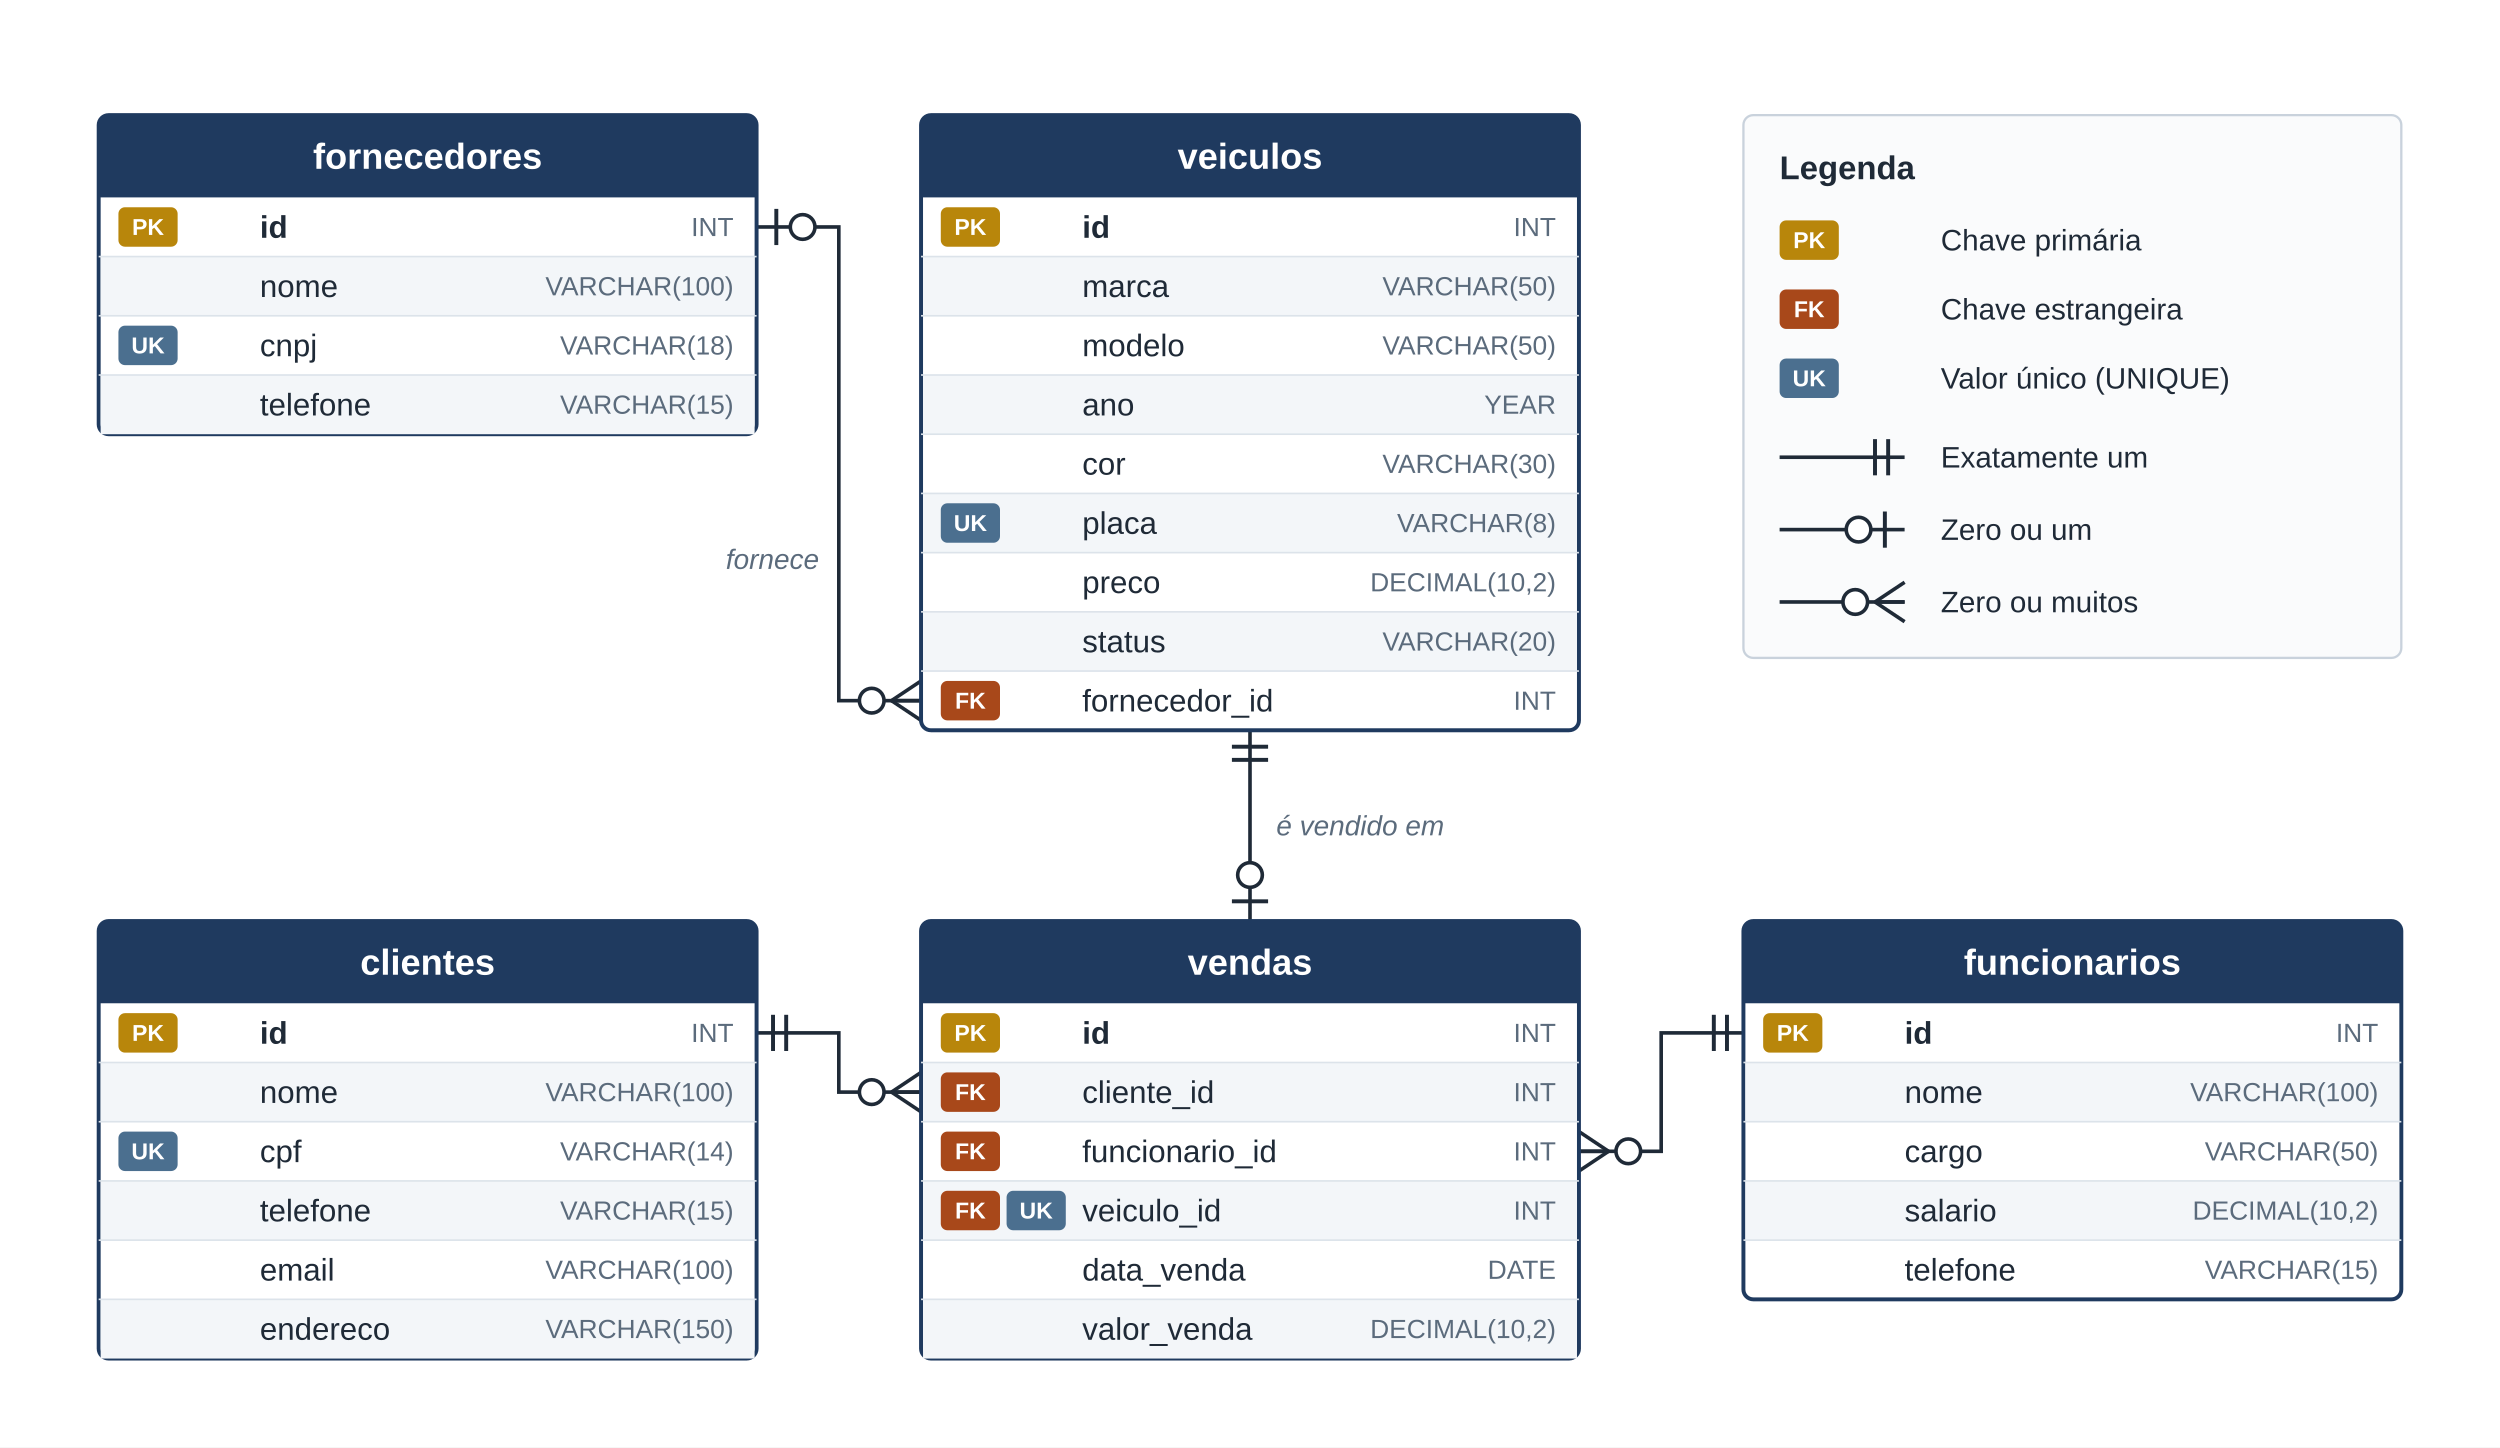
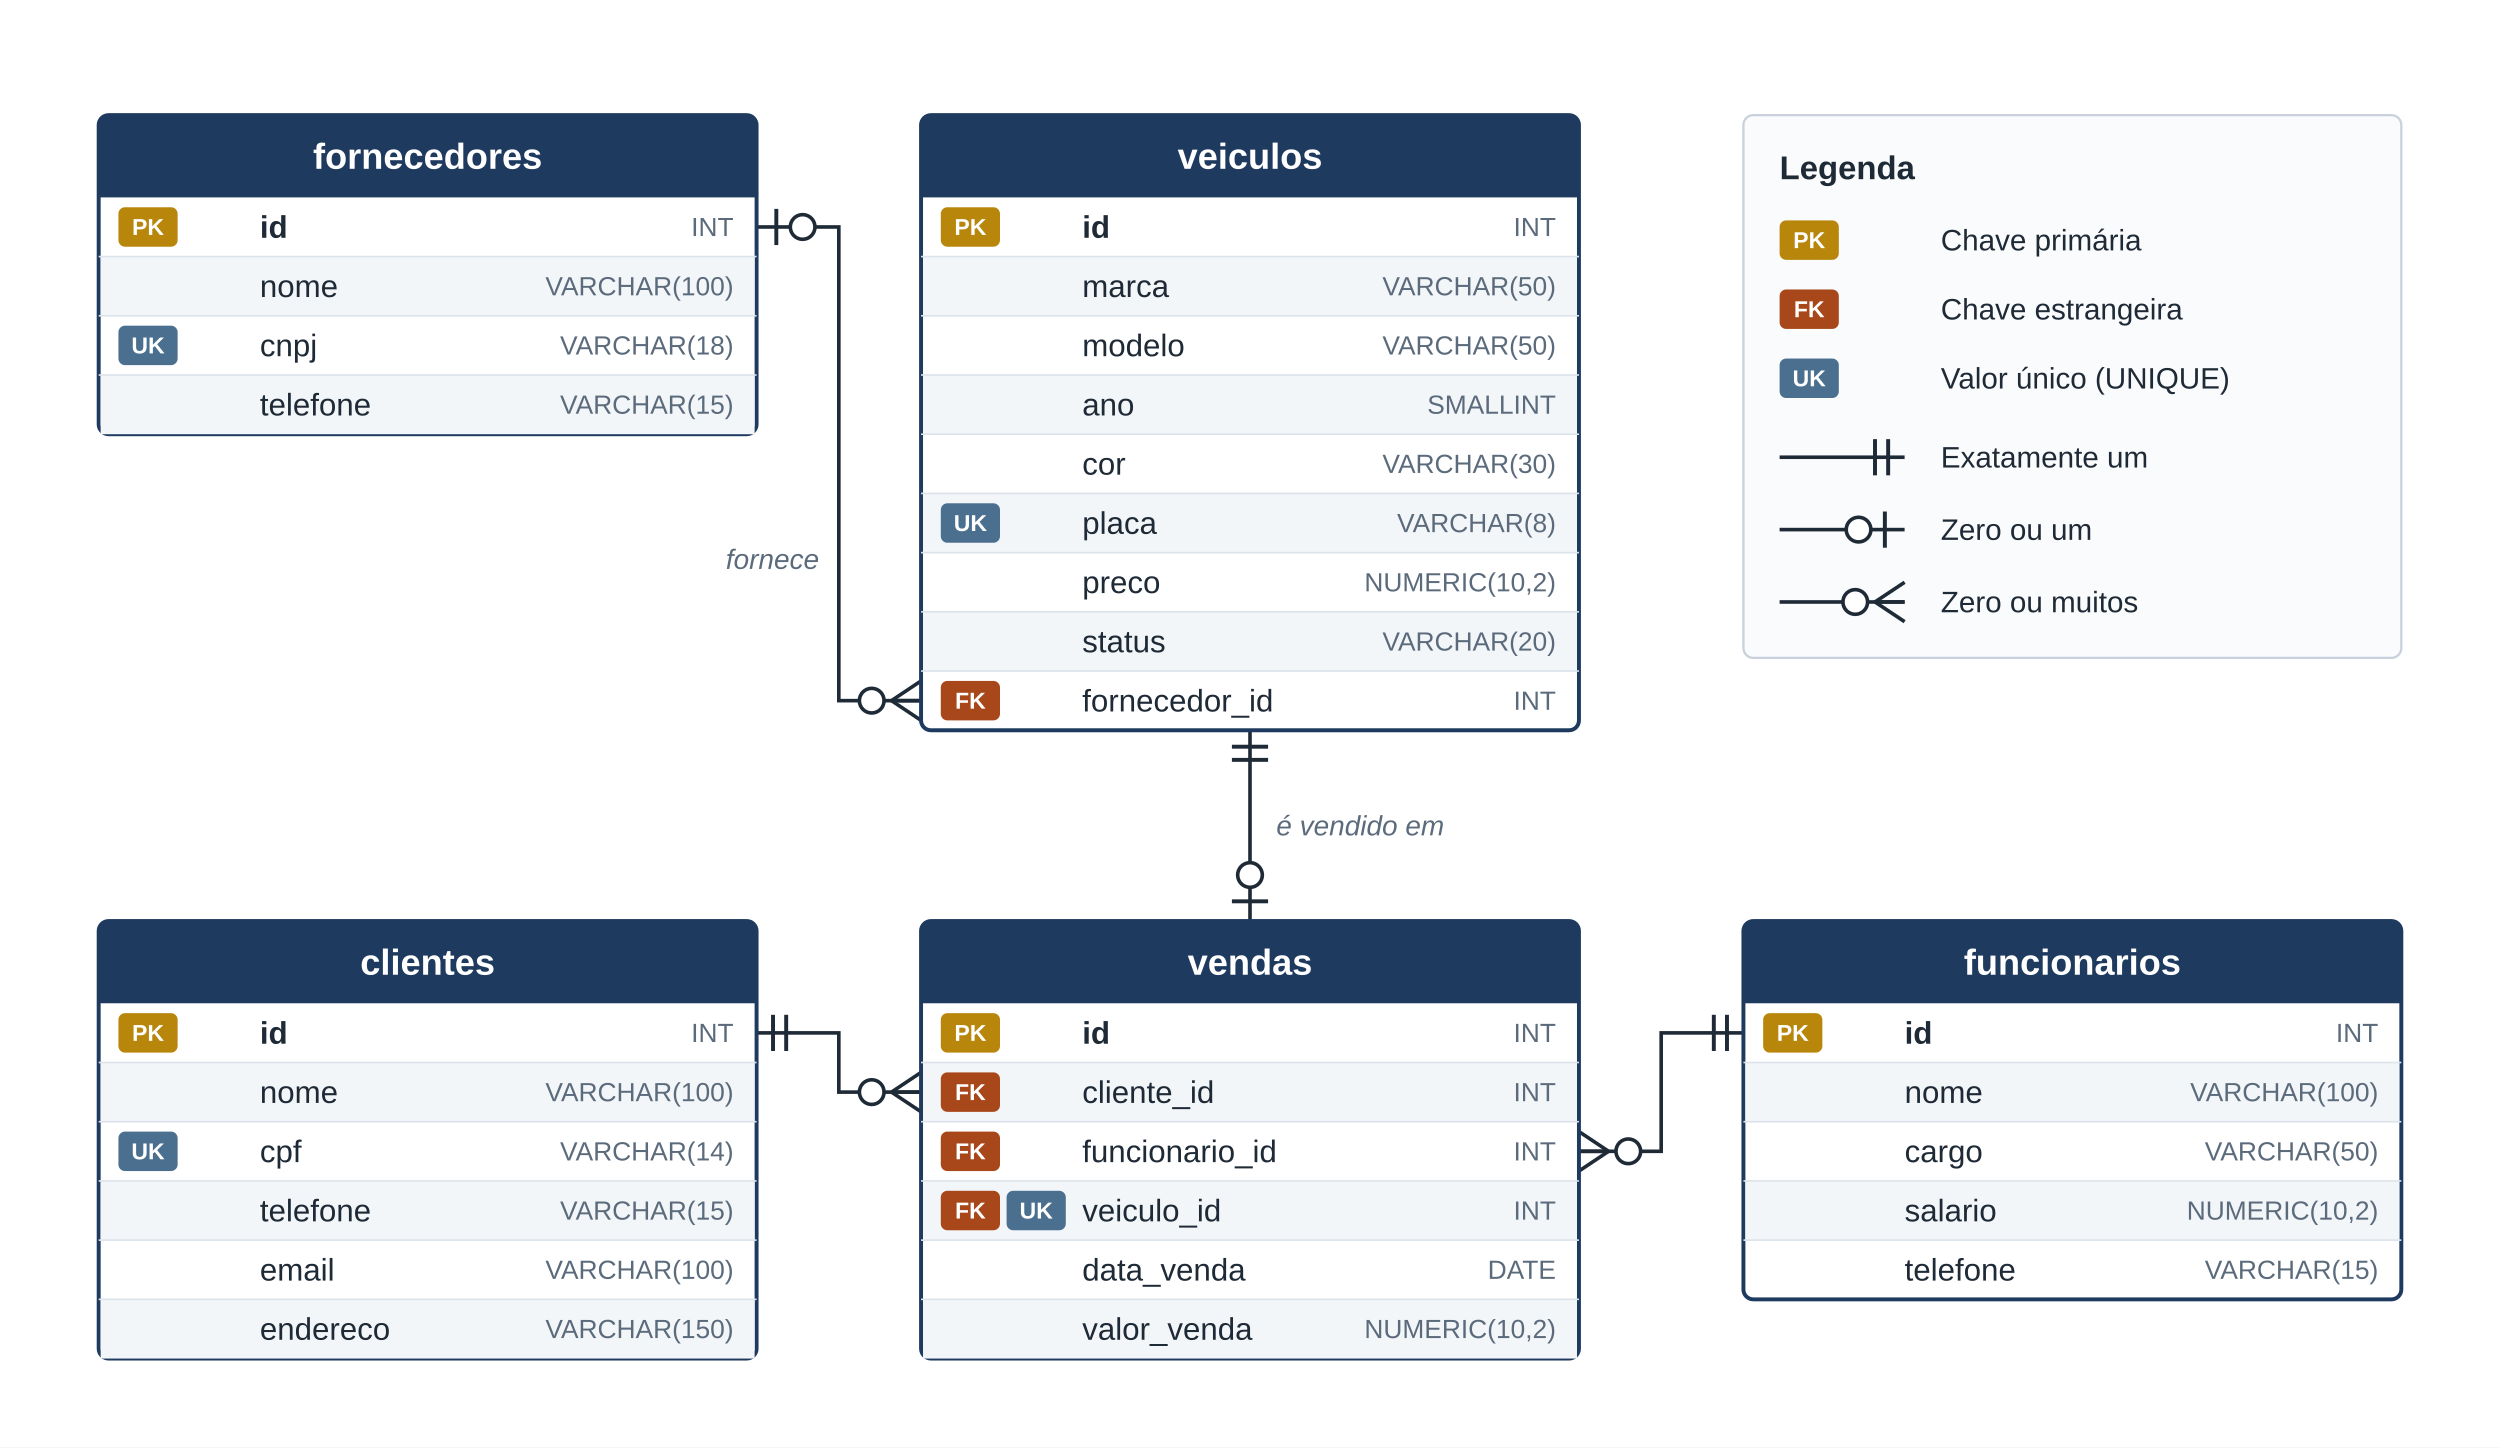
<svg xmlns="http://www.w3.org/2000/svg" width="1520" height="880" viewBox="0 0 1520 880">
  <rect width="1520" height="880" fill="#FFFFFF" />
  <polyline points="460,138.0 510,138.0 510,426.0 560,426.0" fill="none" stroke="#1F2A37" stroke-width="2.2" />
  <line x1="472.0" y1="127.0" x2="472.0" y2="149.0" stroke="#1F2A37" stroke-width="2.4" />
  <circle cx="488.0" cy="138.0" r="7.5" fill="#FFFFFF" stroke="#1F2A37" stroke-width="2.2" />
  <line x1="542.0" y1="426.0" x2="560.0" y2="438.0" stroke="#1F2A37" stroke-width="2.2" />
  <line x1="542.0" y1="426.0" x2="560.0" y2="426.0" stroke="#1F2A37" stroke-width="2.2" />
  <line x1="542.0" y1="426.0" x2="560.0" y2="414.0" stroke="#1F2A37" stroke-width="2.2" />
  <circle cx="530.0" cy="426.0" r="7.5" fill="#FFFFFF" stroke="#1F2A37" stroke-width="2.2" />
  <line x1="760.0" y1="444.0" x2="760.0" y2="560.0" stroke="#1F2A37" stroke-width="2.2" />
  <line x1="771.0" y1="454.0" x2="749.0" y2="454.0" stroke="#1F2A37" stroke-width="2.4" />
  <line x1="771.0" y1="462.0" x2="749.0" y2="462.0" stroke="#1F2A37" stroke-width="2.4" />
  <line x1="749.0" y1="548.0" x2="771.0" y2="548.0" stroke="#1F2A37" stroke-width="2.4" />
  <circle cx="760.0" cy="532.0" r="7.5" fill="#FFFFFF" stroke="#1F2A37" stroke-width="2.2" />
  <polyline points="460,628.0 510,628.0 510,664.0 560,664.0" fill="none" stroke="#1F2A37" stroke-width="2.2" />
  <line x1="470.0" y1="617.0" x2="470.0" y2="639.0" stroke="#1F2A37" stroke-width="2.4" />
  <line x1="478.0" y1="617.0" x2="478.0" y2="639.0" stroke="#1F2A37" stroke-width="2.4" />
  <line x1="542.0" y1="664.0" x2="560.0" y2="676.0" stroke="#1F2A37" stroke-width="2.2" />
  <line x1="542.0" y1="664.0" x2="560.0" y2="664.0" stroke="#1F2A37" stroke-width="2.2" />
  <line x1="542.0" y1="664.0" x2="560.0" y2="652.0" stroke="#1F2A37" stroke-width="2.2" />
  <circle cx="530.0" cy="664.0" r="7.5" fill="#FFFFFF" stroke="#1F2A37" stroke-width="2.2" />
  <polyline points="1060,628.0 1010,628.0 1010,700.0 960,700.0" fill="none" stroke="#1F2A37" stroke-width="2.2" />
  <line x1="1050.0" y1="639.0" x2="1050.0" y2="617.0" stroke="#1F2A37" stroke-width="2.4" />
  <line x1="1042.0" y1="639.0" x2="1042.0" y2="617.0" stroke="#1F2A37" stroke-width="2.4" />
  <line x1="978.0" y1="700.0" x2="960.0" y2="688.0" stroke="#1F2A37" stroke-width="2.2" />
  <line x1="978.0" y1="700.0" x2="960.0" y2="700.0" stroke="#1F2A37" stroke-width="2.2" />
  <line x1="978.0" y1="700.0" x2="960.0" y2="712.0" stroke="#1F2A37" stroke-width="2.2" />
  <circle cx="990.0" cy="700.0" r="7.5" fill="#FFFFFF" stroke="#1F2A37" stroke-width="2.2" />
  <rect x="60" y="70" width="400" height="194" rx="6" fill="#FFFFFF" stroke="#1F3A5F" stroke-width="2.4" />
  <path d="M60,120 v-44 a6,6 0 0 1 6,-6 h388 a6,6 0 0 1 6,6 v44 z" fill="#1F3A5F" />
  <text x="260.0" y="95.0" font-family="Arial, 'Liberation Sans', Helvetica, sans-serif" font-size="22" font-weight="bold" fill="#FFFFFF" text-anchor="middle" dominant-baseline="central">fornecedores</text>
  <rect x="72" y="126.0" width="36" height="24" rx="4" fill="#B8860B" />
  <text x="90.0" y="138.0" font-family="Arial, 'Liberation Sans', Helvetica, sans-serif" font-size="14" font-weight="bold" fill="#FFFFFF" text-anchor="middle" dominant-baseline="central">PK</text>
  <text x="158.0" y="138.0" font-family="Arial, 'Liberation Sans', Helvetica, sans-serif" font-size="19" font-weight="bold" fill="#1F2A37" text-anchor="start" dominant-baseline="central">id</text>
  <text x="446.0" y="138.0" font-family="Arial, 'Liberation Sans', Helvetica, sans-serif" font-size="16" font-weight="normal" fill="#5B6B7C" text-anchor="end" dominant-baseline="central">INT</text>
  <rect x="61.2" y="156.0" width="397.6" height="36" fill="#F3F6F9" />
  <line x1="60.0" y1="156.0" x2="460.0" y2="156.0" stroke="#DCE3EA" stroke-width="1" />
  <text x="158.0" y="174.0" font-family="Arial, 'Liberation Sans', Helvetica, sans-serif" font-size="19" font-weight="normal" fill="#1F2A37" text-anchor="start" dominant-baseline="central">nome</text>
  <text x="446.0" y="174.0" font-family="Arial, 'Liberation Sans', Helvetica, sans-serif" font-size="16" font-weight="normal" fill="#5B6B7C" text-anchor="end" dominant-baseline="central">VARCHAR(100)</text>
  <line x1="60.0" y1="192.0" x2="460.0" y2="192.0" stroke="#DCE3EA" stroke-width="1" />
  <rect x="72" y="198.0" width="36" height="24" rx="4" fill="#4B6F8F" />
  <text x="90.0" y="210.0" font-family="Arial, 'Liberation Sans', Helvetica, sans-serif" font-size="14" font-weight="bold" fill="#FFFFFF" text-anchor="middle" dominant-baseline="central">UK</text>
  <text x="158.0" y="210.0" font-family="Arial, 'Liberation Sans', Helvetica, sans-serif" font-size="19" font-weight="normal" fill="#1F2A37" text-anchor="start" dominant-baseline="central">cnpj</text>
  <text x="446.0" y="210.0" font-family="Arial, 'Liberation Sans', Helvetica, sans-serif" font-size="16" font-weight="normal" fill="#5B6B7C" text-anchor="end" dominant-baseline="central">VARCHAR(18)</text>
  <rect x="61.2" y="228.0" width="397.6" height="36" fill="#F3F6F9" />
  <line x1="60.0" y1="228.0" x2="460.0" y2="228.0" stroke="#DCE3EA" stroke-width="1" />
  <text x="158.0" y="246.0" font-family="Arial, 'Liberation Sans', Helvetica, sans-serif" font-size="19" font-weight="normal" fill="#1F2A37" text-anchor="start" dominant-baseline="central">telefone</text>
  <text x="446.0" y="246.0" font-family="Arial, 'Liberation Sans', Helvetica, sans-serif" font-size="16" font-weight="normal" fill="#5B6B7C" text-anchor="end" dominant-baseline="central">VARCHAR(15)</text>
  <rect x="560" y="70" width="400" height="374" rx="6" fill="#FFFFFF" stroke="#1F3A5F" stroke-width="2.4" />
  <path d="M560,120 v-44 a6,6 0 0 1 6,-6 h388 a6,6 0 0 1 6,6 v44 z" fill="#1F3A5F" />
  <text x="760.0" y="95.0" font-family="Arial, 'Liberation Sans', Helvetica, sans-serif" font-size="22" font-weight="bold" fill="#FFFFFF" text-anchor="middle" dominant-baseline="central">veiculos</text>
  <rect x="572" y="126.0" width="36" height="24" rx="4" fill="#B8860B" />
  <text x="590.0" y="138.0" font-family="Arial, 'Liberation Sans', Helvetica, sans-serif" font-size="14" font-weight="bold" fill="#FFFFFF" text-anchor="middle" dominant-baseline="central">PK</text>
  <text x="658.0" y="138.0" font-family="Arial, 'Liberation Sans', Helvetica, sans-serif" font-size="19" font-weight="bold" fill="#1F2A37" text-anchor="start" dominant-baseline="central">id</text>
  <text x="946.0" y="138.0" font-family="Arial, 'Liberation Sans', Helvetica, sans-serif" font-size="16" font-weight="normal" fill="#5B6B7C" text-anchor="end" dominant-baseline="central">INT</text>
  <rect x="561.2" y="156.0" width="397.6" height="36" fill="#F3F6F9" />
  <line x1="560.0" y1="156.0" x2="960.0" y2="156.0" stroke="#DCE3EA" stroke-width="1" />
  <text x="658.0" y="174.0" font-family="Arial, 'Liberation Sans', Helvetica, sans-serif" font-size="19" font-weight="normal" fill="#1F2A37" text-anchor="start" dominant-baseline="central">marca</text>
  <text x="946.0" y="174.0" font-family="Arial, 'Liberation Sans', Helvetica, sans-serif" font-size="16" font-weight="normal" fill="#5B6B7C" text-anchor="end" dominant-baseline="central">VARCHAR(50)</text>
  <line x1="560.0" y1="192.0" x2="960.0" y2="192.0" stroke="#DCE3EA" stroke-width="1" />
  <text x="658.0" y="210.0" font-family="Arial, 'Liberation Sans', Helvetica, sans-serif" font-size="19" font-weight="normal" fill="#1F2A37" text-anchor="start" dominant-baseline="central">modelo</text>
  <text x="946.0" y="210.0" font-family="Arial, 'Liberation Sans', Helvetica, sans-serif" font-size="16" font-weight="normal" fill="#5B6B7C" text-anchor="end" dominant-baseline="central">VARCHAR(50)</text>
  <rect x="561.2" y="228.0" width="397.6" height="36" fill="#F3F6F9" />
  <line x1="560.0" y1="228.0" x2="960.0" y2="228.0" stroke="#DCE3EA" stroke-width="1" />
  <text x="658.0" y="246.0" font-family="Arial, 'Liberation Sans', Helvetica, sans-serif" font-size="19" font-weight="normal" fill="#1F2A37" text-anchor="start" dominant-baseline="central">ano</text>
-   <text x="946.0" y="246.0" font-family="Arial, 'Liberation Sans', Helvetica, sans-serif" font-size="16" font-weight="normal" fill="#5B6B7C" text-anchor="end" dominant-baseline="central">YEAR</text>
+   <text x="946.0" y="246.0" font-family="Arial, 'Liberation Sans', Helvetica, sans-serif" font-size="16" font-weight="normal" fill="#5B6B7C" text-anchor="end" dominant-baseline="central">SMALLINT</text>
  <line x1="560.0" y1="264.0" x2="960.0" y2="264.0" stroke="#DCE3EA" stroke-width="1" />
  <text x="658.0" y="282.0" font-family="Arial, 'Liberation Sans', Helvetica, sans-serif" font-size="19" font-weight="normal" fill="#1F2A37" text-anchor="start" dominant-baseline="central">cor</text>
  <text x="946.0" y="282.0" font-family="Arial, 'Liberation Sans', Helvetica, sans-serif" font-size="16" font-weight="normal" fill="#5B6B7C" text-anchor="end" dominant-baseline="central">VARCHAR(30)</text>
  <rect x="561.2" y="300.0" width="397.6" height="36" fill="#F3F6F9" />
  <line x1="560.0" y1="300.0" x2="960.0" y2="300.0" stroke="#DCE3EA" stroke-width="1" />
  <rect x="572" y="306.0" width="36" height="24" rx="4" fill="#4B6F8F" />
  <text x="590.0" y="318.0" font-family="Arial, 'Liberation Sans', Helvetica, sans-serif" font-size="14" font-weight="bold" fill="#FFFFFF" text-anchor="middle" dominant-baseline="central">UK</text>
  <text x="658.0" y="318.0" font-family="Arial, 'Liberation Sans', Helvetica, sans-serif" font-size="19" font-weight="normal" fill="#1F2A37" text-anchor="start" dominant-baseline="central">placa</text>
  <text x="946.0" y="318.0" font-family="Arial, 'Liberation Sans', Helvetica, sans-serif" font-size="16" font-weight="normal" fill="#5B6B7C" text-anchor="end" dominant-baseline="central">VARCHAR(8)</text>
  <line x1="560.0" y1="336.0" x2="960.0" y2="336.0" stroke="#DCE3EA" stroke-width="1" />
  <text x="658.0" y="354.0" font-family="Arial, 'Liberation Sans', Helvetica, sans-serif" font-size="19" font-weight="normal" fill="#1F2A37" text-anchor="start" dominant-baseline="central">preco</text>
-   <text x="946.0" y="354.0" font-family="Arial, 'Liberation Sans', Helvetica, sans-serif" font-size="16" font-weight="normal" fill="#5B6B7C" text-anchor="end" dominant-baseline="central">DECIMAL(10,2)</text>
+   <text x="946.0" y="354.0" font-family="Arial, 'Liberation Sans', Helvetica, sans-serif" font-size="16" font-weight="normal" fill="#5B6B7C" text-anchor="end" dominant-baseline="central">NUMERIC(10,2)</text>
  <rect x="561.2" y="372.0" width="397.6" height="36" fill="#F3F6F9" />
  <line x1="560.0" y1="372.0" x2="960.0" y2="372.0" stroke="#DCE3EA" stroke-width="1" />
  <text x="658.0" y="390.0" font-family="Arial, 'Liberation Sans', Helvetica, sans-serif" font-size="19" font-weight="normal" fill="#1F2A37" text-anchor="start" dominant-baseline="central">status</text>
  <text x="946.0" y="390.0" font-family="Arial, 'Liberation Sans', Helvetica, sans-serif" font-size="16" font-weight="normal" fill="#5B6B7C" text-anchor="end" dominant-baseline="central">VARCHAR(20)</text>
  <line x1="560.0" y1="408.0" x2="960.0" y2="408.0" stroke="#DCE3EA" stroke-width="1" />
  <rect x="572" y="414.0" width="36" height="24" rx="4" fill="#A8481A" />
  <text x="590.0" y="426.0" font-family="Arial, 'Liberation Sans', Helvetica, sans-serif" font-size="14" font-weight="bold" fill="#FFFFFF" text-anchor="middle" dominant-baseline="central">FK</text>
  <text x="658.0" y="426.0" font-family="Arial, 'Liberation Sans', Helvetica, sans-serif" font-size="19" font-weight="normal" fill="#1F2A37" text-anchor="start" dominant-baseline="central">fornecedor_id</text>
  <text x="946.0" y="426.0" font-family="Arial, 'Liberation Sans', Helvetica, sans-serif" font-size="16" font-weight="normal" fill="#5B6B7C" text-anchor="end" dominant-baseline="central">INT</text>
  <rect x="60" y="560" width="400" height="266" rx="6" fill="#FFFFFF" stroke="#1F3A5F" stroke-width="2.4" />
  <path d="M60,610 v-44 a6,6 0 0 1 6,-6 h388 a6,6 0 0 1 6,6 v44 z" fill="#1F3A5F" />
  <text x="260.0" y="585.0" font-family="Arial, 'Liberation Sans', Helvetica, sans-serif" font-size="22" font-weight="bold" fill="#FFFFFF" text-anchor="middle" dominant-baseline="central">clientes</text>
  <rect x="72" y="616.0" width="36" height="24" rx="4" fill="#B8860B" />
  <text x="90.0" y="628.0" font-family="Arial, 'Liberation Sans', Helvetica, sans-serif" font-size="14" font-weight="bold" fill="#FFFFFF" text-anchor="middle" dominant-baseline="central">PK</text>
  <text x="158.0" y="628.0" font-family="Arial, 'Liberation Sans', Helvetica, sans-serif" font-size="19" font-weight="bold" fill="#1F2A37" text-anchor="start" dominant-baseline="central">id</text>
  <text x="446.0" y="628.0" font-family="Arial, 'Liberation Sans', Helvetica, sans-serif" font-size="16" font-weight="normal" fill="#5B6B7C" text-anchor="end" dominant-baseline="central">INT</text>
  <rect x="61.2" y="646.0" width="397.6" height="36" fill="#F3F6F9" />
  <line x1="60.0" y1="646.0" x2="460.0" y2="646.0" stroke="#DCE3EA" stroke-width="1" />
  <text x="158.0" y="664.0" font-family="Arial, 'Liberation Sans', Helvetica, sans-serif" font-size="19" font-weight="normal" fill="#1F2A37" text-anchor="start" dominant-baseline="central">nome</text>
  <text x="446.0" y="664.0" font-family="Arial, 'Liberation Sans', Helvetica, sans-serif" font-size="16" font-weight="normal" fill="#5B6B7C" text-anchor="end" dominant-baseline="central">VARCHAR(100)</text>
  <line x1="60.0" y1="682.0" x2="460.0" y2="682.0" stroke="#DCE3EA" stroke-width="1" />
  <rect x="72" y="688.0" width="36" height="24" rx="4" fill="#4B6F8F" />
  <text x="90.0" y="700.0" font-family="Arial, 'Liberation Sans', Helvetica, sans-serif" font-size="14" font-weight="bold" fill="#FFFFFF" text-anchor="middle" dominant-baseline="central">UK</text>
  <text x="158.0" y="700.0" font-family="Arial, 'Liberation Sans', Helvetica, sans-serif" font-size="19" font-weight="normal" fill="#1F2A37" text-anchor="start" dominant-baseline="central">cpf</text>
  <text x="446.0" y="700.0" font-family="Arial, 'Liberation Sans', Helvetica, sans-serif" font-size="16" font-weight="normal" fill="#5B6B7C" text-anchor="end" dominant-baseline="central">VARCHAR(14)</text>
  <rect x="61.2" y="718.0" width="397.6" height="36" fill="#F3F6F9" />
  <line x1="60.0" y1="718.0" x2="460.0" y2="718.0" stroke="#DCE3EA" stroke-width="1" />
  <text x="158.0" y="736.0" font-family="Arial, 'Liberation Sans', Helvetica, sans-serif" font-size="19" font-weight="normal" fill="#1F2A37" text-anchor="start" dominant-baseline="central">telefone</text>
  <text x="446.0" y="736.0" font-family="Arial, 'Liberation Sans', Helvetica, sans-serif" font-size="16" font-weight="normal" fill="#5B6B7C" text-anchor="end" dominant-baseline="central">VARCHAR(15)</text>
  <line x1="60.0" y1="754.0" x2="460.0" y2="754.0" stroke="#DCE3EA" stroke-width="1" />
  <text x="158.0" y="772.0" font-family="Arial, 'Liberation Sans', Helvetica, sans-serif" font-size="19" font-weight="normal" fill="#1F2A37" text-anchor="start" dominant-baseline="central">email</text>
  <text x="446.0" y="772.0" font-family="Arial, 'Liberation Sans', Helvetica, sans-serif" font-size="16" font-weight="normal" fill="#5B6B7C" text-anchor="end" dominant-baseline="central">VARCHAR(100)</text>
  <rect x="61.2" y="790.0" width="397.6" height="36" fill="#F3F6F9" />
  <line x1="60.0" y1="790.0" x2="460.0" y2="790.0" stroke="#DCE3EA" stroke-width="1" />
  <text x="158.0" y="808.0" font-family="Arial, 'Liberation Sans', Helvetica, sans-serif" font-size="19" font-weight="normal" fill="#1F2A37" text-anchor="start" dominant-baseline="central">endereco</text>
  <text x="446.0" y="808.0" font-family="Arial, 'Liberation Sans', Helvetica, sans-serif" font-size="16" font-weight="normal" fill="#5B6B7C" text-anchor="end" dominant-baseline="central">VARCHAR(150)</text>
  <rect x="560" y="560" width="400" height="266" rx="6" fill="#FFFFFF" stroke="#1F3A5F" stroke-width="2.4" />
  <path d="M560,610 v-44 a6,6 0 0 1 6,-6 h388 a6,6 0 0 1 6,6 v44 z" fill="#1F3A5F" />
  <text x="760.0" y="585.0" font-family="Arial, 'Liberation Sans', Helvetica, sans-serif" font-size="22" font-weight="bold" fill="#FFFFFF" text-anchor="middle" dominant-baseline="central">vendas</text>
  <rect x="572" y="616.0" width="36" height="24" rx="4" fill="#B8860B" />
  <text x="590.0" y="628.0" font-family="Arial, 'Liberation Sans', Helvetica, sans-serif" font-size="14" font-weight="bold" fill="#FFFFFF" text-anchor="middle" dominant-baseline="central">PK</text>
  <text x="658.0" y="628.0" font-family="Arial, 'Liberation Sans', Helvetica, sans-serif" font-size="19" font-weight="bold" fill="#1F2A37" text-anchor="start" dominant-baseline="central">id</text>
  <text x="946.0" y="628.0" font-family="Arial, 'Liberation Sans', Helvetica, sans-serif" font-size="16" font-weight="normal" fill="#5B6B7C" text-anchor="end" dominant-baseline="central">INT</text>
  <rect x="561.2" y="646.0" width="397.6" height="36" fill="#F3F6F9" />
  <line x1="560.0" y1="646.0" x2="960.0" y2="646.0" stroke="#DCE3EA" stroke-width="1" />
  <rect x="572" y="652.0" width="36" height="24" rx="4" fill="#A8481A" />
  <text x="590.0" y="664.0" font-family="Arial, 'Liberation Sans', Helvetica, sans-serif" font-size="14" font-weight="bold" fill="#FFFFFF" text-anchor="middle" dominant-baseline="central">FK</text>
  <text x="658.0" y="664.0" font-family="Arial, 'Liberation Sans', Helvetica, sans-serif" font-size="19" font-weight="normal" fill="#1F2A37" text-anchor="start" dominant-baseline="central">cliente_id</text>
  <text x="946.0" y="664.0" font-family="Arial, 'Liberation Sans', Helvetica, sans-serif" font-size="16" font-weight="normal" fill="#5B6B7C" text-anchor="end" dominant-baseline="central">INT</text>
  <line x1="560.0" y1="682.0" x2="960.0" y2="682.0" stroke="#DCE3EA" stroke-width="1" />
  <rect x="572" y="688.0" width="36" height="24" rx="4" fill="#A8481A" />
  <text x="590.0" y="700.0" font-family="Arial, 'Liberation Sans', Helvetica, sans-serif" font-size="14" font-weight="bold" fill="#FFFFFF" text-anchor="middle" dominant-baseline="central">FK</text>
  <text x="658.0" y="700.0" font-family="Arial, 'Liberation Sans', Helvetica, sans-serif" font-size="19" font-weight="normal" fill="#1F2A37" text-anchor="start" dominant-baseline="central">funcionario_id</text>
  <text x="946.0" y="700.0" font-family="Arial, 'Liberation Sans', Helvetica, sans-serif" font-size="16" font-weight="normal" fill="#5B6B7C" text-anchor="end" dominant-baseline="central">INT</text>
  <rect x="561.2" y="718.0" width="397.6" height="36" fill="#F3F6F9" />
  <line x1="560.0" y1="718.0" x2="960.0" y2="718.0" stroke="#DCE3EA" stroke-width="1" />
  <rect x="572" y="724.0" width="36" height="24" rx="4" fill="#A8481A" />
  <text x="590.0" y="736.0" font-family="Arial, 'Liberation Sans', Helvetica, sans-serif" font-size="14" font-weight="bold" fill="#FFFFFF" text-anchor="middle" dominant-baseline="central">FK</text>
  <rect x="612" y="724.0" width="36" height="24" rx="4" fill="#4B6F8F" />
  <text x="630.0" y="736.0" font-family="Arial, 'Liberation Sans', Helvetica, sans-serif" font-size="14" font-weight="bold" fill="#FFFFFF" text-anchor="middle" dominant-baseline="central">UK</text>
  <text x="658.0" y="736.0" font-family="Arial, 'Liberation Sans', Helvetica, sans-serif" font-size="19" font-weight="normal" fill="#1F2A37" text-anchor="start" dominant-baseline="central">veiculo_id</text>
  <text x="946.0" y="736.0" font-family="Arial, 'Liberation Sans', Helvetica, sans-serif" font-size="16" font-weight="normal" fill="#5B6B7C" text-anchor="end" dominant-baseline="central">INT</text>
  <line x1="560.0" y1="754.0" x2="960.0" y2="754.0" stroke="#DCE3EA" stroke-width="1" />
  <text x="658.0" y="772.0" font-family="Arial, 'Liberation Sans', Helvetica, sans-serif" font-size="19" font-weight="normal" fill="#1F2A37" text-anchor="start" dominant-baseline="central">data_venda</text>
  <text x="946.0" y="772.0" font-family="Arial, 'Liberation Sans', Helvetica, sans-serif" font-size="16" font-weight="normal" fill="#5B6B7C" text-anchor="end" dominant-baseline="central">DATE</text>
  <rect x="561.2" y="790.0" width="397.6" height="36" fill="#F3F6F9" />
  <line x1="560.0" y1="790.0" x2="960.0" y2="790.0" stroke="#DCE3EA" stroke-width="1" />
  <text x="658.0" y="808.0" font-family="Arial, 'Liberation Sans', Helvetica, sans-serif" font-size="19" font-weight="normal" fill="#1F2A37" text-anchor="start" dominant-baseline="central">valor_venda</text>
-   <text x="946.0" y="808.0" font-family="Arial, 'Liberation Sans', Helvetica, sans-serif" font-size="16" font-weight="normal" fill="#5B6B7C" text-anchor="end" dominant-baseline="central">DECIMAL(10,2)</text>
+   <text x="946.0" y="808.0" font-family="Arial, 'Liberation Sans', Helvetica, sans-serif" font-size="16" font-weight="normal" fill="#5B6B7C" text-anchor="end" dominant-baseline="central">NUMERIC(10,2)</text>
  <rect x="1060" y="560" width="400" height="230" rx="6" fill="#FFFFFF" stroke="#1F3A5F" stroke-width="2.4" />
  <path d="M1060,610 v-44 a6,6 0 0 1 6,-6 h388 a6,6 0 0 1 6,6 v44 z" fill="#1F3A5F" />
  <text x="1260.0" y="585.0" font-family="Arial, 'Liberation Sans', Helvetica, sans-serif" font-size="22" font-weight="bold" fill="#FFFFFF" text-anchor="middle" dominant-baseline="central">funcionarios</text>
  <rect x="1072" y="616.0" width="36" height="24" rx="4" fill="#B8860B" />
  <text x="1090.0" y="628.0" font-family="Arial, 'Liberation Sans', Helvetica, sans-serif" font-size="14" font-weight="bold" fill="#FFFFFF" text-anchor="middle" dominant-baseline="central">PK</text>
  <text x="1158.0" y="628.0" font-family="Arial, 'Liberation Sans', Helvetica, sans-serif" font-size="19" font-weight="bold" fill="#1F2A37" text-anchor="start" dominant-baseline="central">id</text>
  <text x="1446.0" y="628.0" font-family="Arial, 'Liberation Sans', Helvetica, sans-serif" font-size="16" font-weight="normal" fill="#5B6B7C" text-anchor="end" dominant-baseline="central">INT</text>
  <rect x="1061.2" y="646.0" width="397.6" height="36" fill="#F3F6F9" />
  <line x1="1060.0" y1="646.0" x2="1460.0" y2="646.0" stroke="#DCE3EA" stroke-width="1" />
  <text x="1158.0" y="664.0" font-family="Arial, 'Liberation Sans', Helvetica, sans-serif" font-size="19" font-weight="normal" fill="#1F2A37" text-anchor="start" dominant-baseline="central">nome</text>
  <text x="1446.0" y="664.0" font-family="Arial, 'Liberation Sans', Helvetica, sans-serif" font-size="16" font-weight="normal" fill="#5B6B7C" text-anchor="end" dominant-baseline="central">VARCHAR(100)</text>
  <line x1="1060.0" y1="682.0" x2="1460.0" y2="682.0" stroke="#DCE3EA" stroke-width="1" />
  <text x="1158.0" y="700.0" font-family="Arial, 'Liberation Sans', Helvetica, sans-serif" font-size="19" font-weight="normal" fill="#1F2A37" text-anchor="start" dominant-baseline="central">cargo</text>
  <text x="1446.0" y="700.0" font-family="Arial, 'Liberation Sans', Helvetica, sans-serif" font-size="16" font-weight="normal" fill="#5B6B7C" text-anchor="end" dominant-baseline="central">VARCHAR(50)</text>
  <rect x="1061.2" y="718.0" width="397.6" height="36" fill="#F3F6F9" />
  <line x1="1060.0" y1="718.0" x2="1460.0" y2="718.0" stroke="#DCE3EA" stroke-width="1" />
  <text x="1158.0" y="736.0" font-family="Arial, 'Liberation Sans', Helvetica, sans-serif" font-size="19" font-weight="normal" fill="#1F2A37" text-anchor="start" dominant-baseline="central">salario</text>
-   <text x="1446.0" y="736.0" font-family="Arial, 'Liberation Sans', Helvetica, sans-serif" font-size="16" font-weight="normal" fill="#5B6B7C" text-anchor="end" dominant-baseline="central">DECIMAL(10,2)</text>
+   <text x="1446.0" y="736.0" font-family="Arial, 'Liberation Sans', Helvetica, sans-serif" font-size="16" font-weight="normal" fill="#5B6B7C" text-anchor="end" dominant-baseline="central">NUMERIC(10,2)</text>
  <line x1="1060.0" y1="754.0" x2="1460.0" y2="754.0" stroke="#DCE3EA" stroke-width="1" />
  <text x="1158.0" y="772.0" font-family="Arial, 'Liberation Sans', Helvetica, sans-serif" font-size="19" font-weight="normal" fill="#1F2A37" text-anchor="start" dominant-baseline="central">telefone</text>
  <text x="1446.0" y="772.0" font-family="Arial, 'Liberation Sans', Helvetica, sans-serif" font-size="16" font-weight="normal" fill="#5B6B7C" text-anchor="end" dominant-baseline="central">VARCHAR(15)</text>
  <text x="498.0" y="340.0" font-family="Arial, 'Liberation Sans', Helvetica, sans-serif" font-size="17" font-weight="normal" fill="#5B6B7C" text-anchor="end" dominant-baseline="central" font-style="italic">fornece</text>
  <text x="776.0" y="502.0" font-family="Arial, 'Liberation Sans', Helvetica, sans-serif" font-size="17" font-weight="normal" fill="#5B6B7C" text-anchor="start" dominant-baseline="central" font-style="italic">é vendido em</text>
  <rect x="1060" y="70" width="400" height="330" rx="6" fill="#FAFBFC" stroke="#C9D2DC" stroke-width="1.4" />
  <text x="1082.0" y="102.0" font-family="Arial, 'Liberation Sans', Helvetica, sans-serif" font-size="20" font-weight="bold" fill="#1F2A37" text-anchor="start" dominant-baseline="central">Legenda</text>
  <rect x="1082" y="134" width="36" height="24" rx="4" fill="#B8860B" />
  <text x="1100.0" y="146.0" font-family="Arial, 'Liberation Sans', Helvetica, sans-serif" font-size="14" font-weight="bold" fill="#FFFFFF" text-anchor="middle" dominant-baseline="central">PK</text>
  <text x="1180.0" y="146.0" font-family="Arial, 'Liberation Sans', Helvetica, sans-serif" font-size="18" font-weight="normal" fill="#1F2A37" text-anchor="start" dominant-baseline="central">Chave primária</text>
  <rect x="1082" y="176" width="36" height="24" rx="4" fill="#A8481A" />
  <text x="1100.0" y="188.0" font-family="Arial, 'Liberation Sans', Helvetica, sans-serif" font-size="14" font-weight="bold" fill="#FFFFFF" text-anchor="middle" dominant-baseline="central">FK</text>
  <text x="1180.0" y="188.0" font-family="Arial, 'Liberation Sans', Helvetica, sans-serif" font-size="18" font-weight="normal" fill="#1F2A37" text-anchor="start" dominant-baseline="central">Chave estrangeira</text>
  <rect x="1082" y="218" width="36" height="24" rx="4" fill="#4B6F8F" />
  <text x="1100.0" y="230.0" font-family="Arial, 'Liberation Sans', Helvetica, sans-serif" font-size="14" font-weight="bold" fill="#FFFFFF" text-anchor="middle" dominant-baseline="central">UK</text>
  <text x="1180.0" y="230.0" font-family="Arial, 'Liberation Sans', Helvetica, sans-serif" font-size="18" font-weight="normal" fill="#1F2A37" text-anchor="start" dominant-baseline="central">Valor único (UNIQUE)</text>
  <line x1="1082.0" y1="278.0" x2="1158.0" y2="278.0" stroke="#1F2A37" stroke-width="2.2" />
  <line x1="1148.0" y1="289.0" x2="1148.0" y2="267.0" stroke="#1F2A37" stroke-width="2.4" />
  <line x1="1140.0" y1="289.0" x2="1140.0" y2="267.0" stroke="#1F2A37" stroke-width="2.4" />
  <text x="1180.0" y="278.0" font-family="Arial, 'Liberation Sans', Helvetica, sans-serif" font-size="18" font-weight="normal" fill="#1F2A37" text-anchor="start" dominant-baseline="central">Exatamente um</text>
  <line x1="1082.0" y1="322.0" x2="1158.0" y2="322.0" stroke="#1F2A37" stroke-width="2.2" />
  <line x1="1146.0" y1="333.0" x2="1146.0" y2="311.0" stroke="#1F2A37" stroke-width="2.4" />
  <circle cx="1130.0" cy="322.0" r="7.5" fill="#FFFFFF" stroke="#1F2A37" stroke-width="2.2" />
  <text x="1180.0" y="322.0" font-family="Arial, 'Liberation Sans', Helvetica, sans-serif" font-size="18" font-weight="normal" fill="#1F2A37" text-anchor="start" dominant-baseline="central">Zero ou um</text>
  <line x1="1082.0" y1="366.0" x2="1158.0" y2="366.0" stroke="#1F2A37" stroke-width="2.2" />
  <line x1="1140.0" y1="366.0" x2="1158.0" y2="378.0" stroke="#1F2A37" stroke-width="2.2" />
  <line x1="1140.0" y1="366.0" x2="1158.0" y2="366.0" stroke="#1F2A37" stroke-width="2.2" />
  <line x1="1140.0" y1="366.0" x2="1158.0" y2="354.0" stroke="#1F2A37" stroke-width="2.2" />
  <circle cx="1128.0" cy="366.0" r="7.5" fill="#FFFFFF" stroke="#1F2A37" stroke-width="2.2" />
  <text x="1180.0" y="366.0" font-family="Arial, 'Liberation Sans', Helvetica, sans-serif" font-size="18" font-weight="normal" fill="#1F2A37" text-anchor="start" dominant-baseline="central">Zero ou muitos</text>
</svg>
